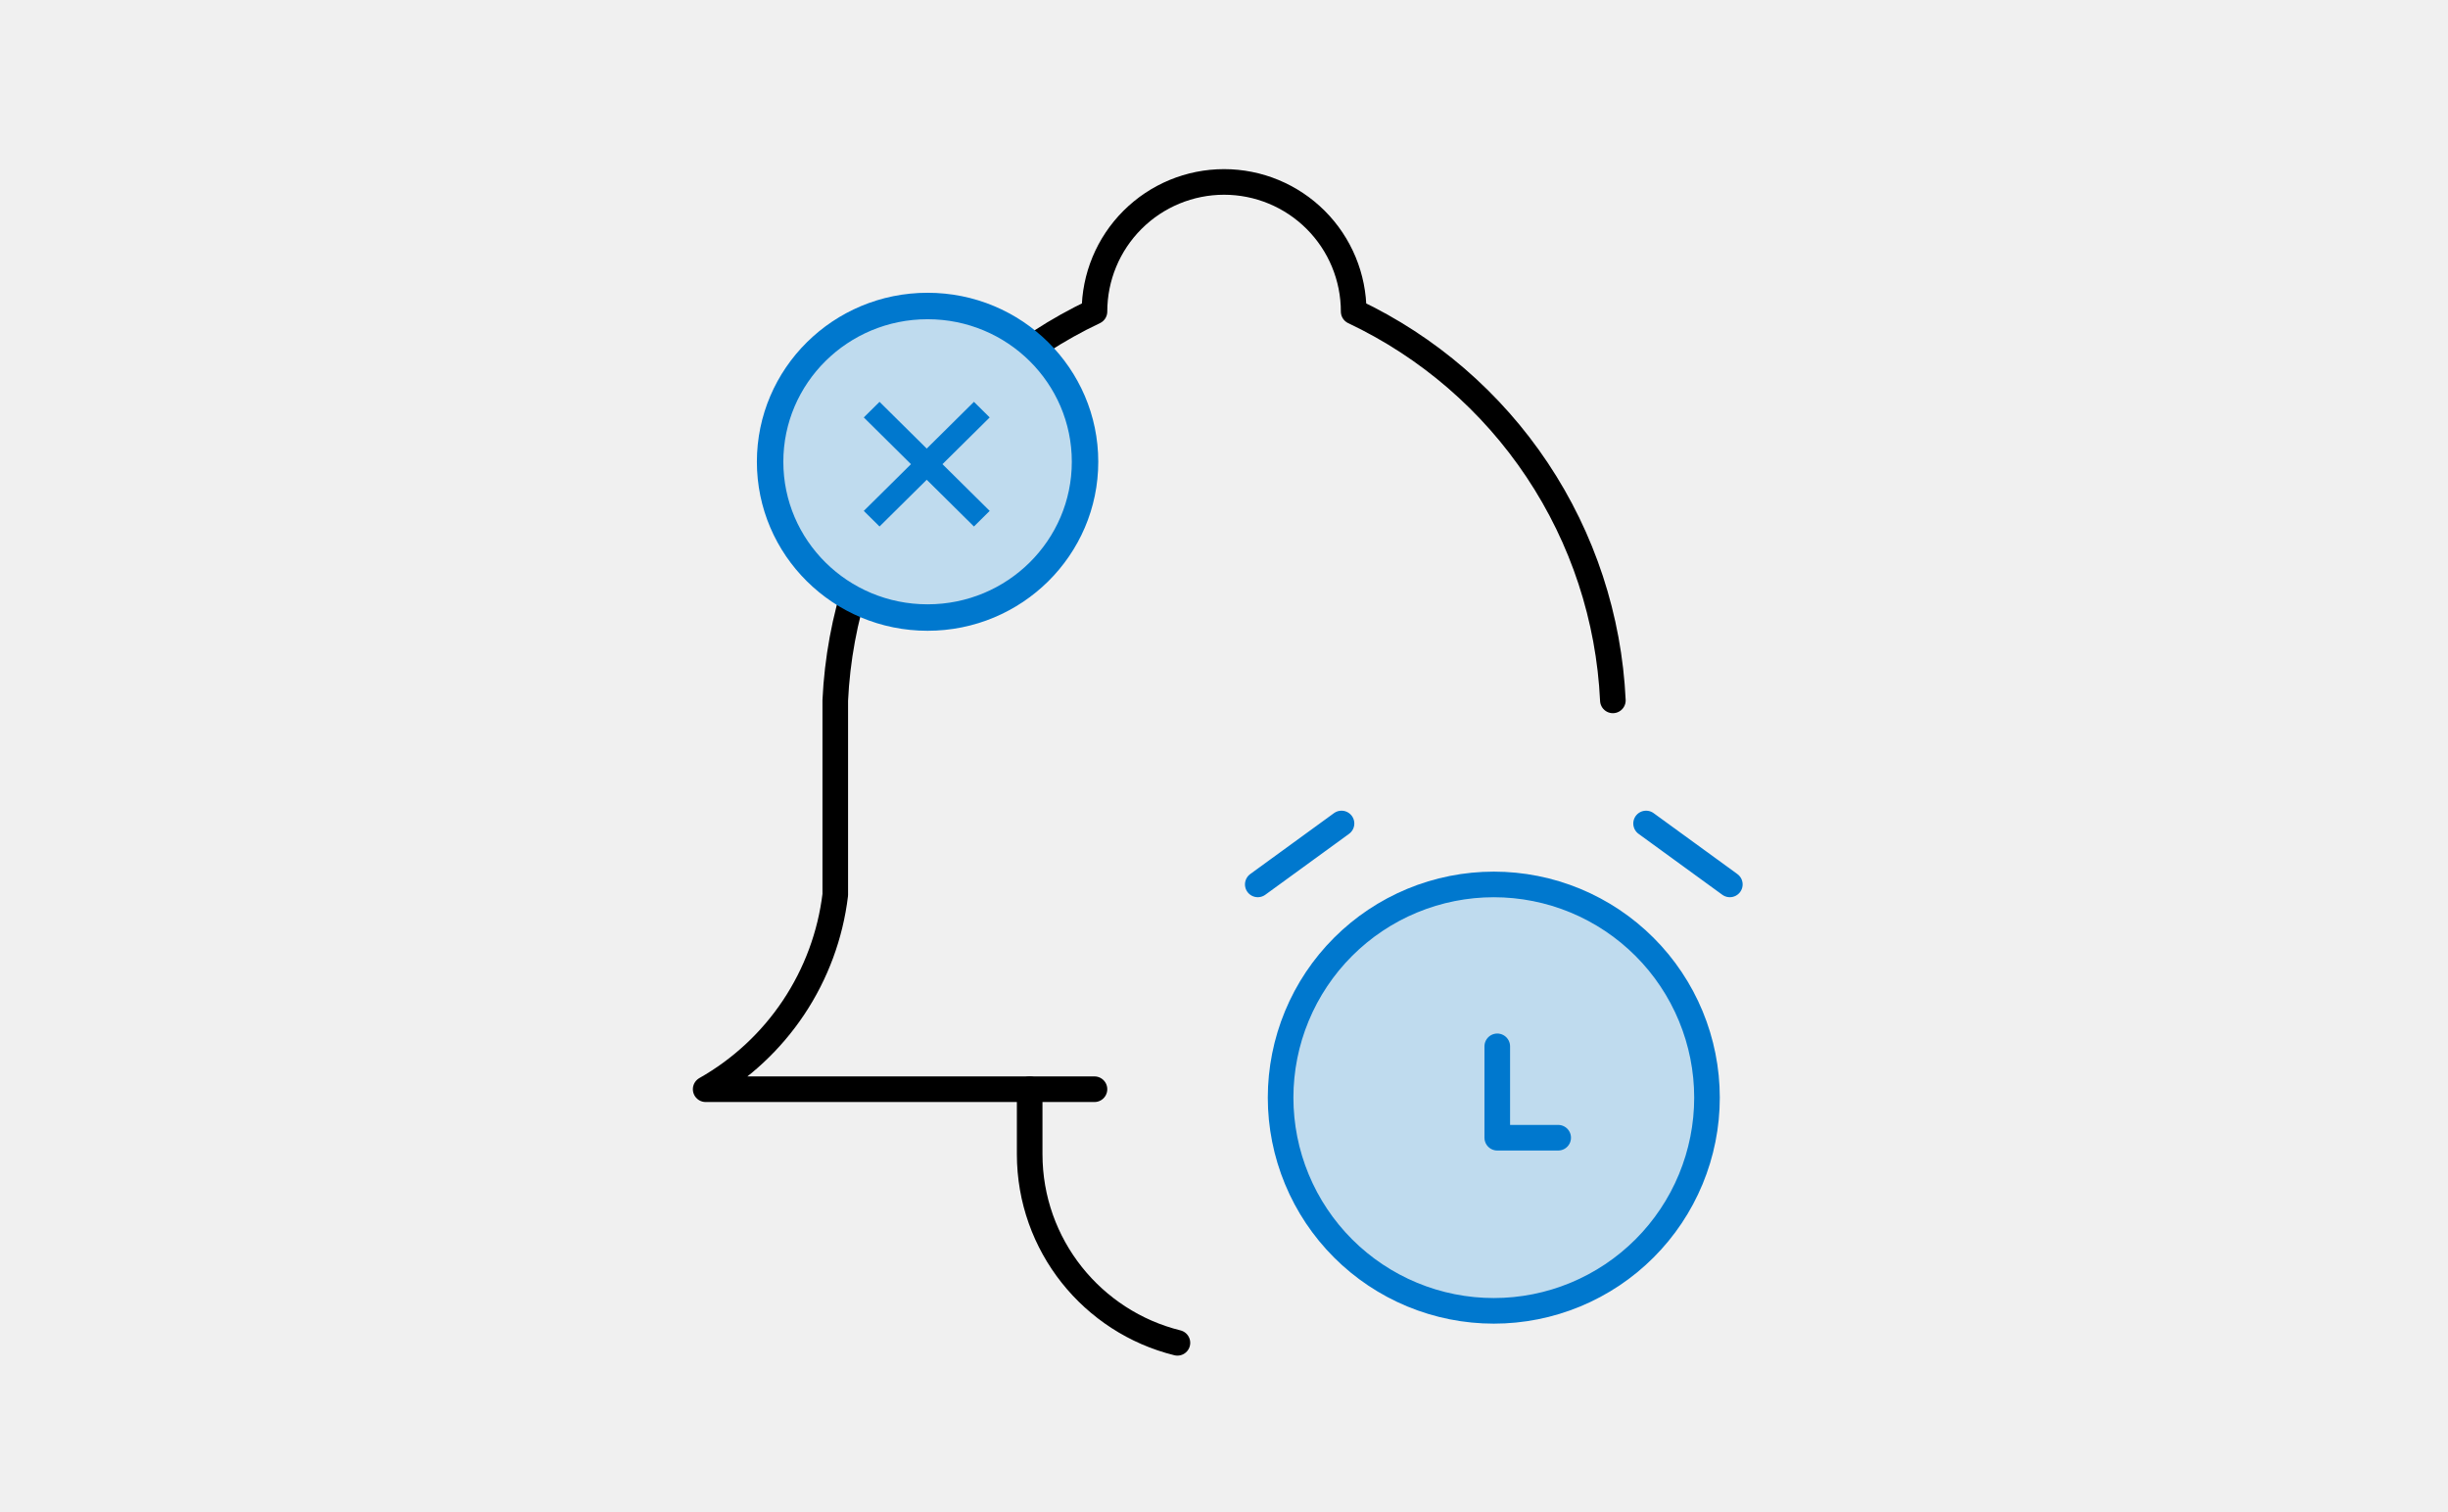
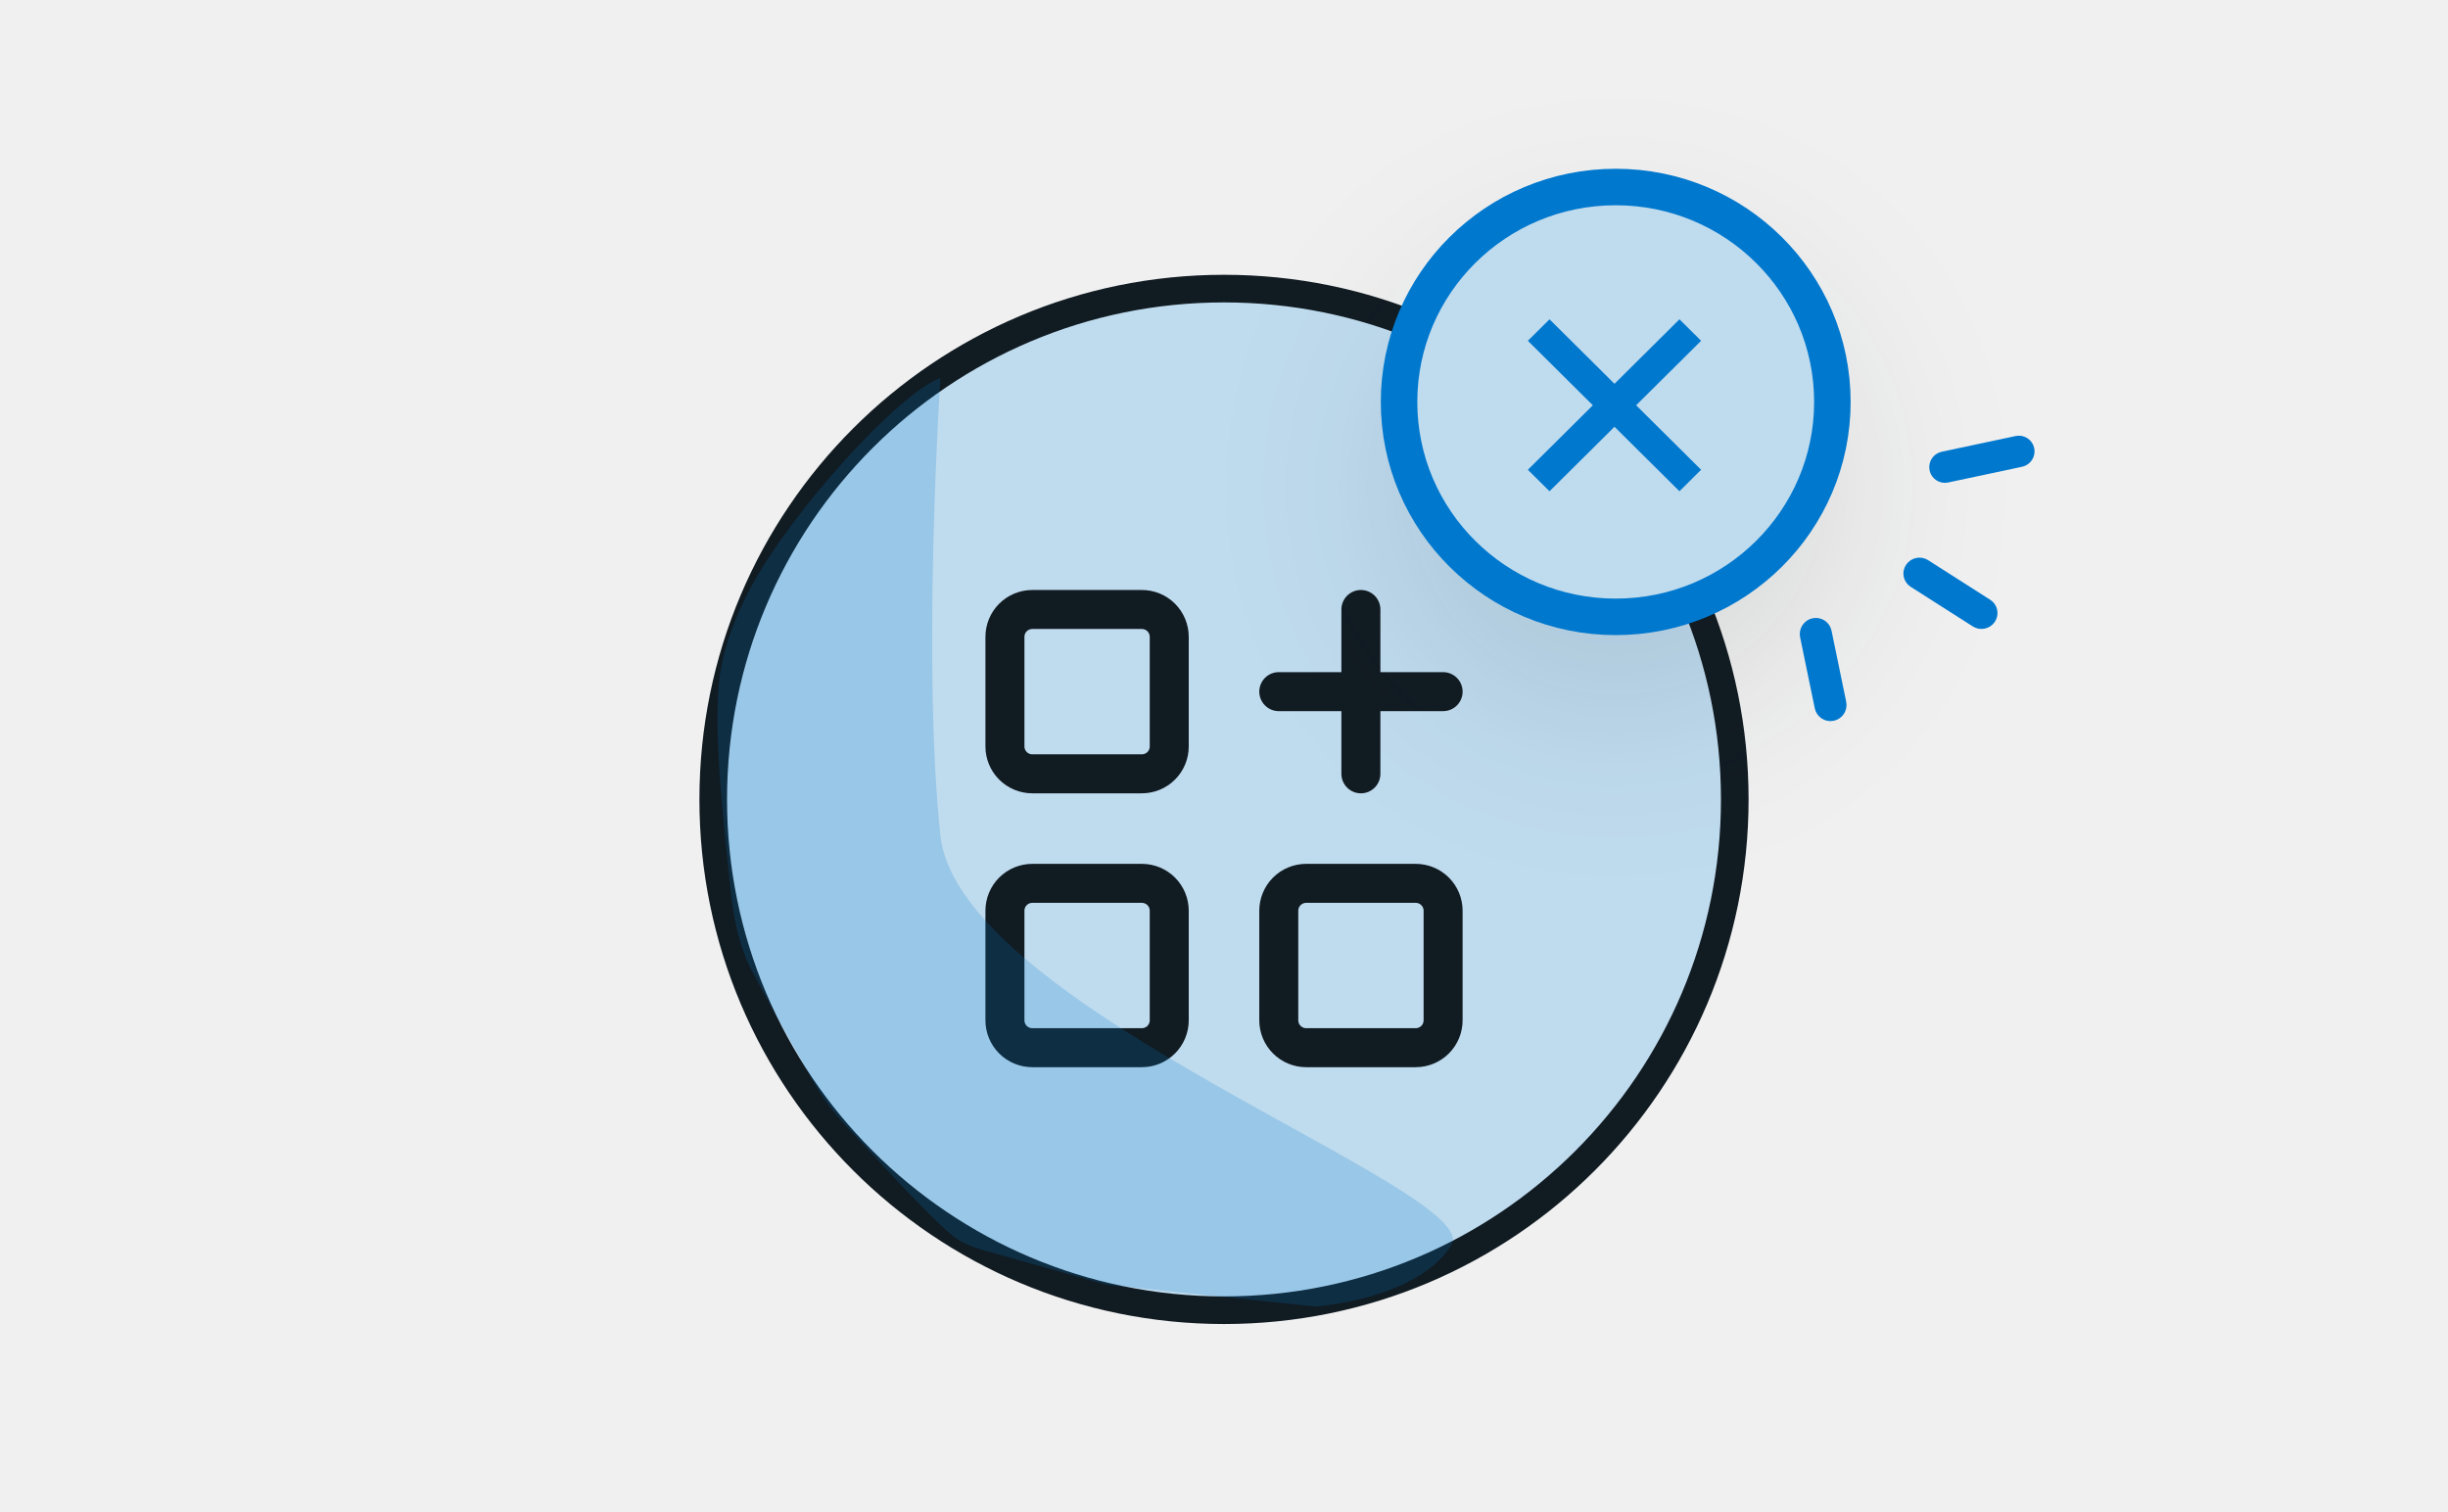
<svg xmlns="http://www.w3.org/2000/svg" width="196" height="121" viewBox="0 0 196 121" fill="none">
-   <path d="M87.629 87.202H56.5C59.327 85.601 61.739 83.358 63.541 80.655C65.344 77.951 66.486 74.862 66.876 71.637V56.072C67.186 49.489 69.28 43.114 72.936 37.63C76.592 32.146 81.671 27.76 87.629 24.943C87.629 22.191 88.723 19.552 90.669 17.606C92.615 15.66 95.254 14.566 98.006 14.566C100.758 14.566 103.397 15.66 105.343 17.606C107.289 19.552 108.382 22.191 108.382 24.943C114.341 27.76 119.42 32.146 123.076 37.63C126.732 43.114 128.826 49.489 129.135 56.072" stroke="black" stroke-width="2.05" stroke-linecap="round" stroke-linejoin="round" />
-   <path d="M82.441 87.203V92.391C82.441 99.696 87.474 105.829 94.271 107.505" stroke="black" stroke-width="2.05" stroke-linecap="round" stroke-linejoin="round" />
-   <path d="M102.532 87.876C102.532 90.118 102.974 92.337 103.832 94.408C104.689 96.479 105.947 98.361 107.532 99.946C109.117 101.531 110.998 102.788 113.069 103.646C115.14 104.504 117.36 104.945 119.602 104.945C121.843 104.945 124.063 104.504 126.134 103.646C128.205 102.788 130.086 101.531 131.671 99.946C133.256 98.361 134.514 96.479 135.371 94.408C136.229 92.337 136.671 90.118 136.671 87.876C136.671 85.634 136.229 83.415 135.371 81.344C134.514 79.273 133.256 77.391 131.671 75.806C130.086 74.221 128.205 72.964 126.134 72.106C124.063 71.248 121.843 70.807 119.602 70.807C117.36 70.807 115.14 71.248 113.069 72.106C110.998 72.964 109.117 74.221 107.532 75.806C105.947 77.391 104.689 79.273 103.832 81.344C102.974 83.415 102.532 85.634 102.532 87.876Z" fill="#BFDBEE" stroke="#0078CE" stroke-width="2.05" stroke-linecap="round" stroke-linejoin="round" />
-   <path d="M119.879 83.769V91.085H124.756" stroke="#0078CE" stroke-width="2.05" stroke-linecap="round" stroke-linejoin="round" />
-   <path d="M107.409 65.928L100.704 70.805" stroke="#0078CE" stroke-width="2.05" stroke-linecap="round" stroke-linejoin="round" />
-   <path d="M131.794 65.928L138.5 70.805" stroke="#0078CE" stroke-width="2.05" stroke-linecap="round" stroke-linejoin="round" />
-   <path d="M74.267 24.498C81.24 24.498 86.874 30.092 86.874 36.97C86.874 43.847 81.24 49.44 74.267 49.44C67.294 49.44 61.659 43.847 61.659 36.97C61.659 30.092 67.294 24.498 74.267 24.498Z" fill="#BFDBEE" stroke="#0078CE" stroke-width="2.118" />
-   <path d="M78.487 33.419L74.707 37.161L78.487 40.902L77.979 41.405L74.199 37.664L70.42 41.405L69.912 40.902L73.691 37.161L69.912 33.419L70.42 32.916L74.199 36.658L77.979 32.916L78.487 33.419Z" fill="#BFDBEE" stroke="#0078CE" stroke-width="1.059" />
+   <path d="M98 104.895C120.586 104.895 138.895 86.586 138.895 64C138.895 41.415 120.586 23.105 98 23.105C75.415 23.105 57.105 41.415 57.105 64C57.105 86.586 75.415 104.895 98 104.895Z" fill="#BFDBEE" stroke="#111B22" stroke-width="2.211" />
+   <mask id="mask0_56009_734428" style="mask-type:luminance" maskUnits="userSpaceOnUse" x="71" y="40" width="54" height="53">
+     <path d="M124.308 40.02H71.683V92.645H124.308V40.02Z" fill="white" />
+   </mask>
+   <g mask="url(#mask0_56009_734428)">
+     <path d="M80.46 50.988C80.46 50.406 80.691 49.848 81.102 49.437C81.513 49.026 82.071 48.795 82.653 48.795H91.424C92.005 48.795 92.563 49.026 92.974 49.437C93.385 49.848 93.616 50.406 93.616 50.988V59.758C93.616 60.34 93.385 60.898 92.974 61.309C92.563 61.72 92.005 61.951 91.424 61.951H82.653C82.071 61.951 81.513 61.72 81.102 61.309C80.691 60.898 80.46 60.34 80.46 59.758V50.988Z" stroke="#111B22" stroke-width="3.122" stroke-linecap="round" stroke-linejoin="round" />
+     <path d="M102.386 72.913C102.386 72.332 102.617 71.774 103.029 71.363C103.44 70.952 103.998 70.721 104.579 70.721H113.35C113.932 70.721 114.489 70.952 114.901 71.363C115.312 71.774 115.543 72.332 115.543 72.913V81.684C115.543 82.266 115.312 82.823 114.901 83.235C114.489 83.646 113.932 83.877 113.35 83.877H104.579C103.998 83.877 103.44 83.646 103.029 83.235C102.617 82.823 102.386 82.266 102.386 81.684V72.913Z" stroke="#111B22" stroke-width="3.122" stroke-linecap="round" stroke-linejoin="round" />
+     <path d="M80.46 72.913C80.46 72.332 80.691 71.774 81.102 71.363C81.513 70.952 82.071 70.721 82.653 70.721H91.424C92.005 70.721 92.563 70.952 92.974 71.363C93.385 71.774 93.616 72.332 93.616 72.913V81.684C93.616 82.266 93.385 82.823 92.974 83.235C92.563 83.646 92.005 83.877 91.424 83.877H82.653C82.071 83.877 81.513 83.646 81.102 83.235C80.691 82.823 80.46 82.266 80.46 81.684V72.913Z" stroke="#111B22" stroke-width="3.122" stroke-linecap="round" stroke-linejoin="round" />
+     <path d="M102.386 55.372H115.543" stroke="#111B22" stroke-width="3.122" stroke-linecap="round" stroke-linejoin="round" />
+     <path d="M108.96 48.795V61.951" stroke="#111B22" stroke-width="3.122" stroke-linecap="round" stroke-linejoin="round" />
+   </g>
+   <path d="M75.295 66.9C73.804 53.002 75.294 30.252 75.294 30.252C71.819 31.591 63.384 40.948 60.1 47.044C58.854 49.357 57.8 52.106 57.558 54.737C57.131 59.371 58.032 66.718 58.502 71.311C58.725 73.494 59.152 75.673 60.164 77.643C61.581 80.402 63.578 83.823 65.024 86.423C65.785 87.79 66.715 89.062 67.792 90.207C70.418 92.997 73.965 96.959 76.122 98.807C76.888 99.464 77.835 99.836 78.805 100.109L88.546 102.849L105.346 104.599C105.346 104.599 113.433 104.053 116.196 99.699C118.96 95.344 76.786 80.798 75.295 66.9Z" fill="#0078CE" fill-opacity="0.2" />
+   <g filter="url(#filter0_d_56009_734428)">
+     <path d="M129.363 14.972C138.954 14.972 146.71 22.686 146.71 32.178C146.71 41.67 138.954 49.385 129.363 49.385C119.772 49.385 112.016 41.67 112.016 32.178C112.016 22.685 119.772 14.972 129.363 14.972Z" fill="#BFDBEE" stroke="#0078CE" stroke-width="2.922" />
+     <path d="M135.163 27.283L129.961 32.446L135.163 37.609L134.467 38.3L129.265 33.138L124.063 38.3L123.366 37.609L128.568 32.446L123.366 27.283L124.063 26.592L129.265 31.755L134.467 26.592L135.163 27.283Z" fill="#BFDBEE" stroke="#0078CE" stroke-width="1.461" />
+   </g>
+   <path d="M161.514 35.523C161.853 35.451 162.186 35.668 162.256 36.008C162.326 36.347 162.108 36.682 161.768 36.754L155.848 38.013C155.509 38.085 155.177 37.868 155.107 37.528C155.036 37.188 155.255 36.854 155.594 36.782L161.514 35.523Z" fill="#999999" stroke="#0078CE" stroke-width="1.257" />
+   <path d="M147.187 56.313C147.259 56.66 147.036 57.002 146.689 57.075C146.342 57.149 146.002 56.927 145.931 56.58L144.756 50.89C144.684 50.543 144.907 50.201 145.254 50.127C145.601 50.054 145.941 50.276 146.013 50.623L147.187 56.313Z" fill="#999999" stroke="#0078CE" stroke-width="1.285" />
+   <path d="M159.005 48.555C159.301 48.744 159.383 49.135 159.187 49.427C158.992 49.72 158.592 49.804 158.296 49.614L153.322 46.442C153.026 46.253 152.944 45.862 153.14 45.57C153.335 45.277 153.735 45.194 154.031 45.383L159.005 48.555Z" fill="#999999" stroke="#0078CE" stroke-width="1.275" />
+   <defs>
+     <filter id="filter0_d_56009_734428" x="96.906" y="6.686" width="64.913" height="64.632" filterUnits="userSpaceOnUse" color-interpolation-filters="sRGB">
+       <feFlood flood-opacity="0" result="BackgroundImageFix" />
+       <feColorMatrix in="SourceAlpha" type="matrix" values="0 0 0 0 0 0 0 0 0 0 0 0 0 0 0 0 0 0 127 0" result="hardAlpha" />
+       <feOffset dy="6.824" />
+       <feGaussianBlur stdDeviation="6.824" />
+       <feColorMatrix type="matrix" values="0 0 0 0 0.071 0 0 0 0 0.106 0 0 0 0 0.129 0 0 0 0.1 0" />
+       <feBlend mode="normal" in2="BackgroundImageFix" result="effect1_dropShadow_56009_734428" />
+       <feBlend mode="normal" in="SourceGraphic" in2="effect1_dropShadow_56009_734428" result="shape" />
+     </filter>
+   </defs>
</svg>
